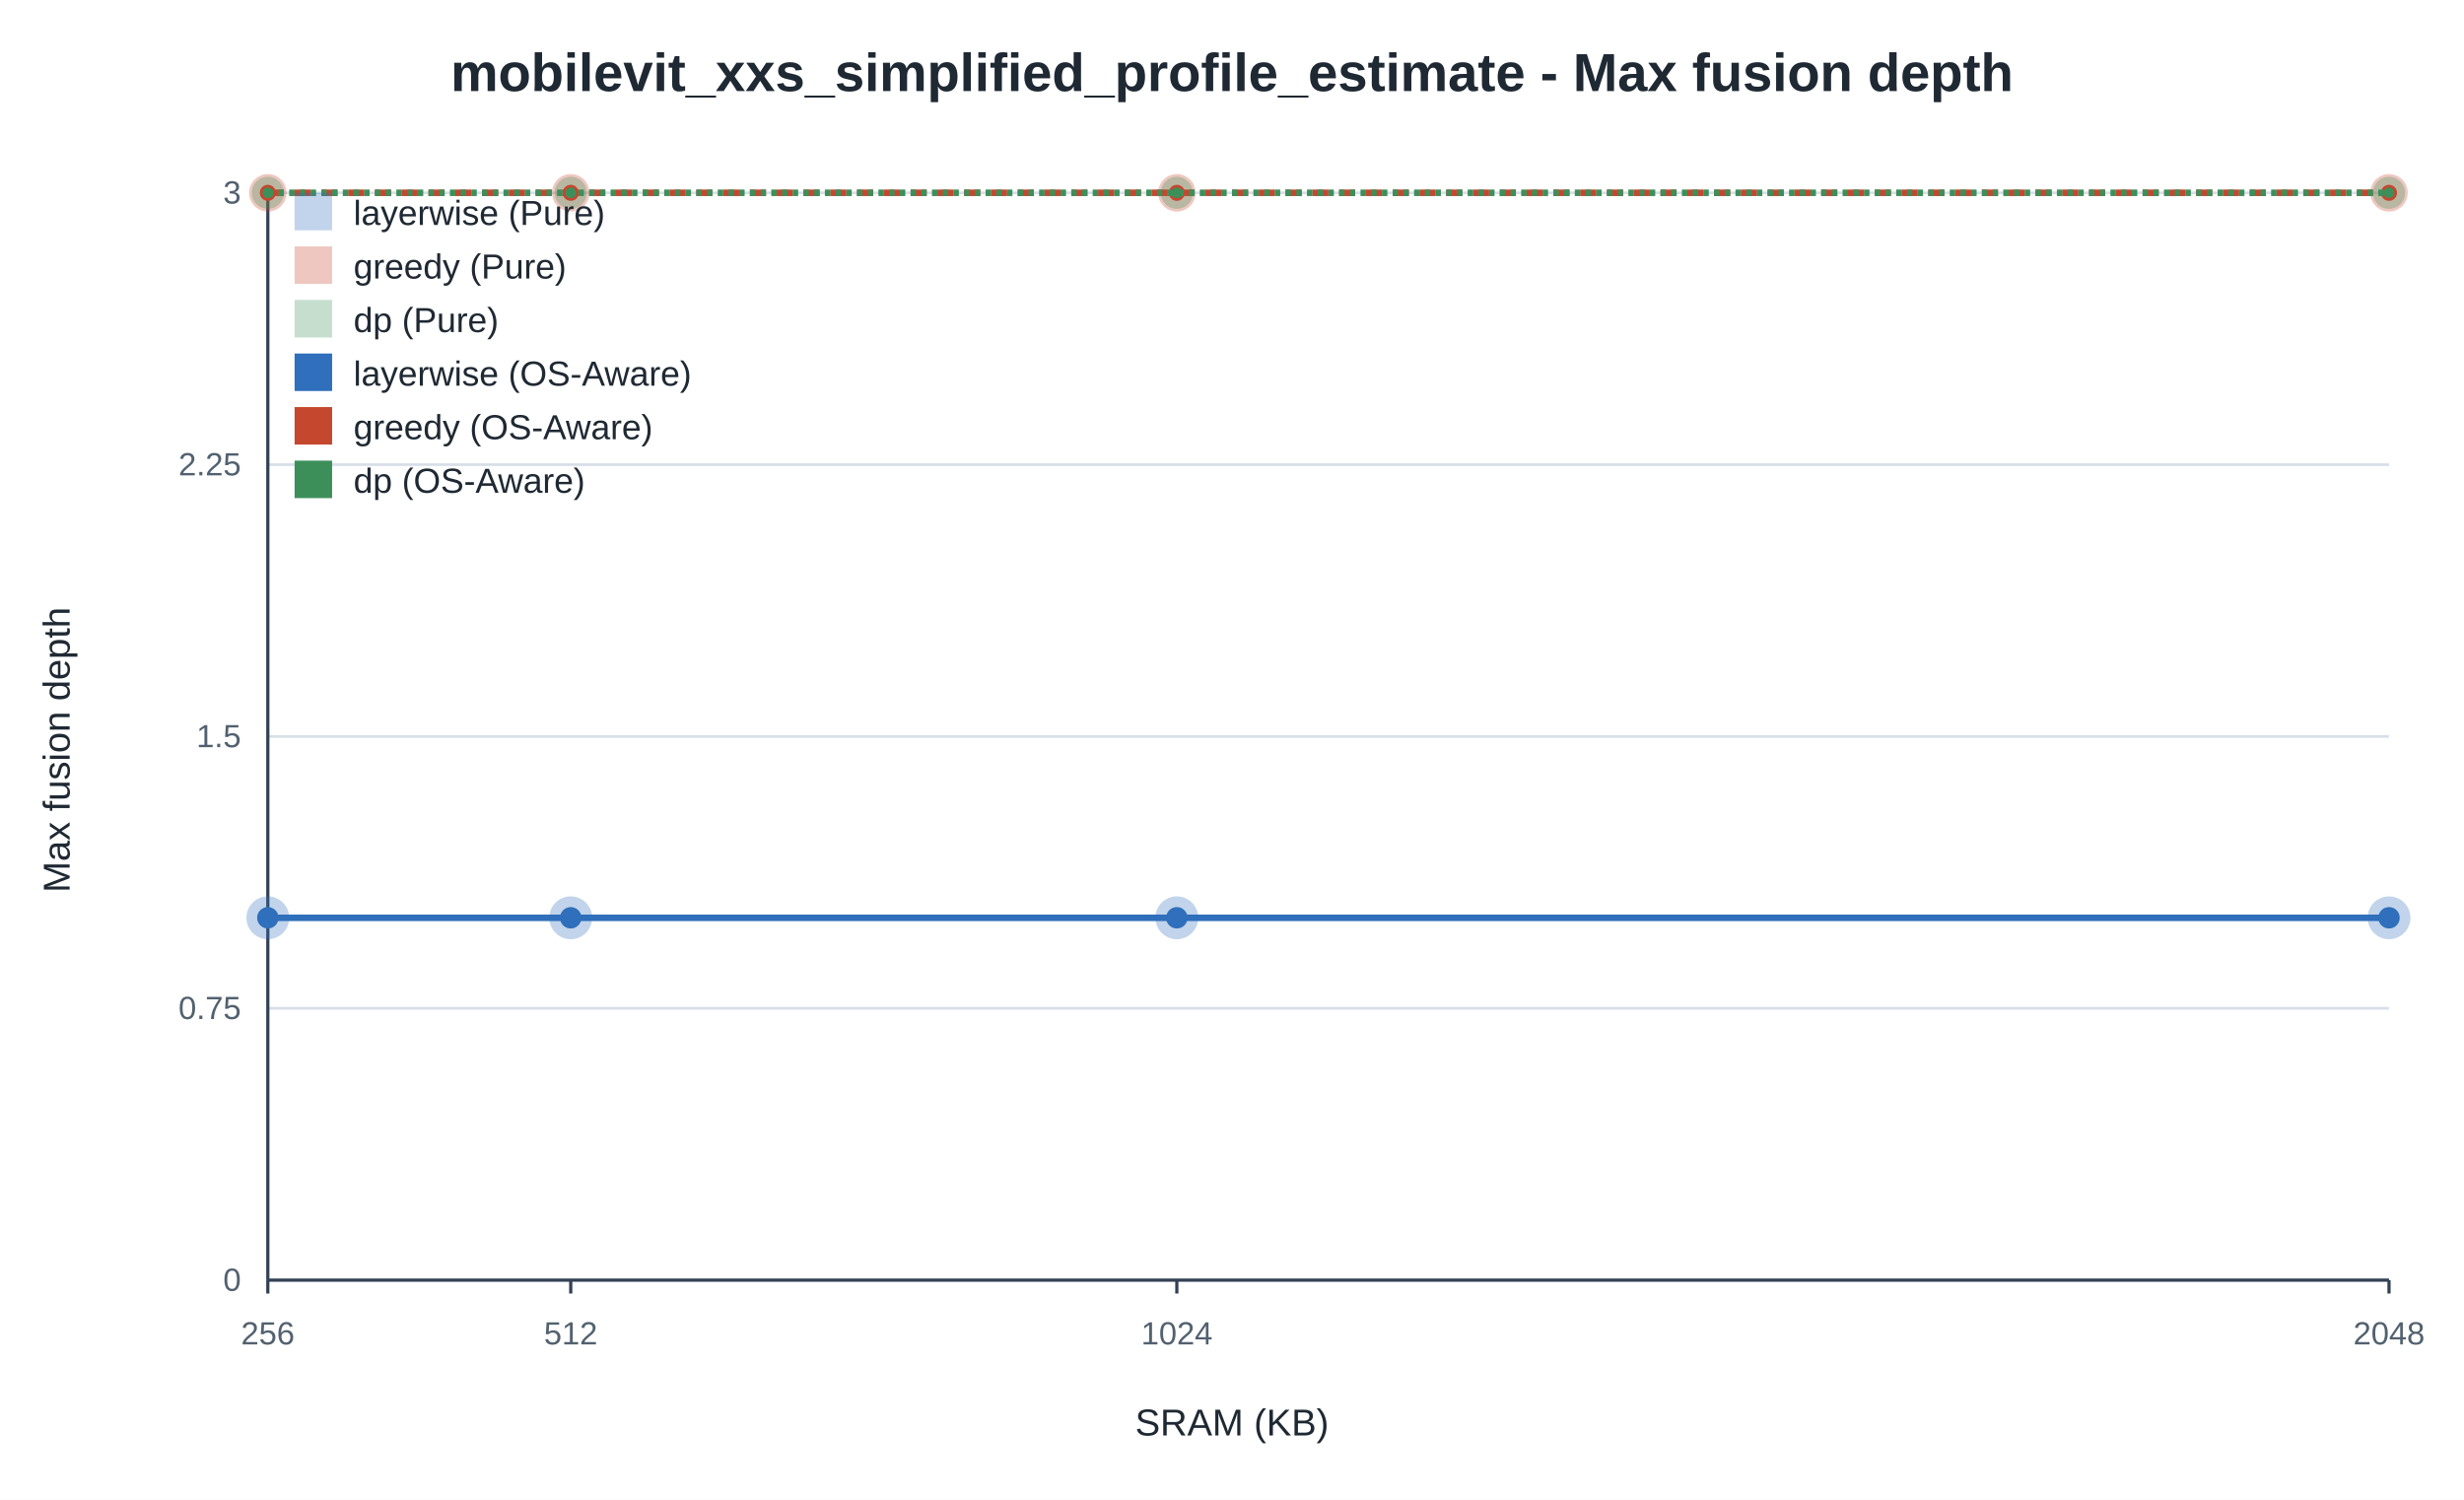
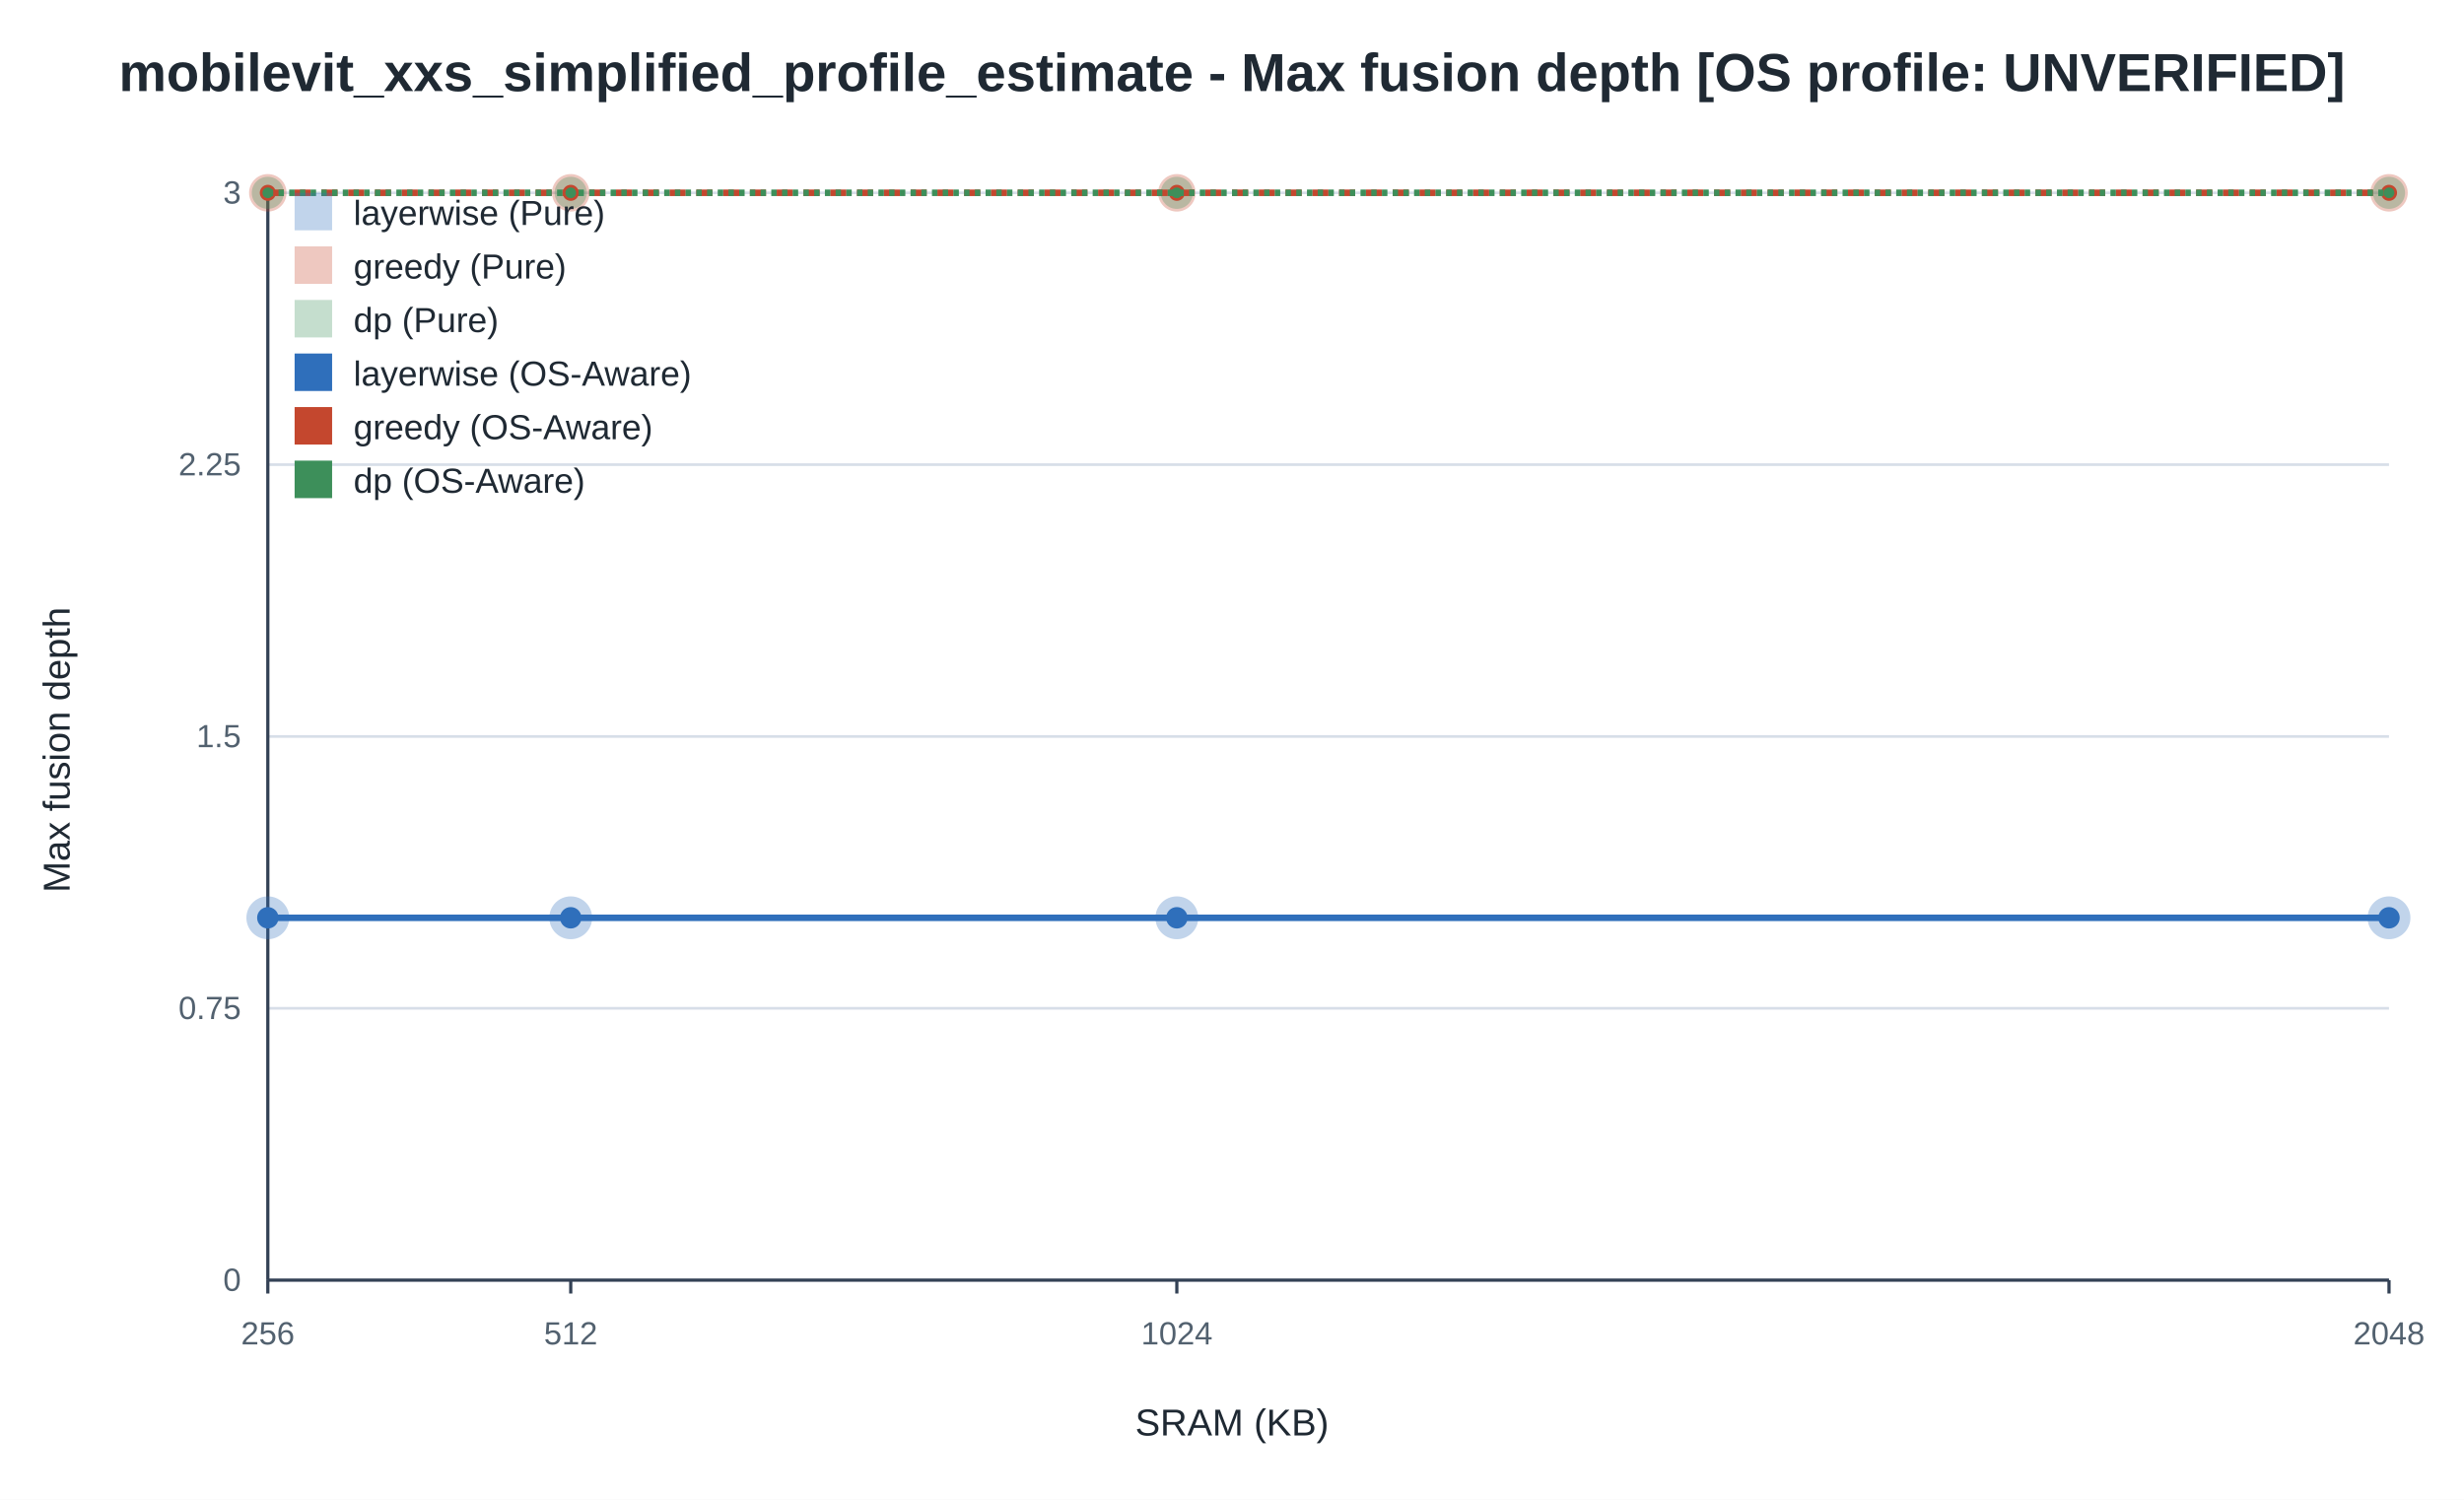
<svg xmlns="http://www.w3.org/2000/svg" width="920" height="560" viewBox="0 0 920 560">
  <style>text{font-family:Arial,sans-serif;fill:#1f2933}.axis{stroke:#334155;stroke-width:1.2}.grid{stroke:#d7dee8;stroke-width:1}.label{font-size:14px}.tick{font-size:12px;fill:#52616f}.title{font-size:20px;font-weight:700}.legend{font-size:13px}</style>
  <rect x="0" y="0" width="920" height="560" fill="#ffffff" />
-   <text class="title" x="460.0" y="34" text-anchor="middle">mobilevit_xxs_simplified_profile_estimate - Max fusion depth</text>
+   <text class="title" x="460.0" y="34" text-anchor="middle">mobilevit_xxs_simplified_profile_estimate - Max fusion depth [OS profile: UNVERIFIED]</text>
  <line class="grid" x1="100" y1="478.0" x2="892" y2="478.0" />
  <text class="tick" x="90" y="482.0" text-anchor="end">0</text>
  <line class="grid" x1="100" y1="376.5" x2="892" y2="376.5" />
  <text class="tick" x="90" y="380.5" text-anchor="end">0.75</text>
  <line class="grid" x1="100" y1="275.0" x2="892" y2="275.0" />
  <text class="tick" x="90" y="279.0" text-anchor="end">1.5</text>
  <line class="grid" x1="100" y1="173.5" x2="892" y2="173.5" />
  <text class="tick" x="90" y="177.5" text-anchor="end">2.25</text>
  <line class="grid" x1="100" y1="72.0" x2="892" y2="72.0" />
  <text class="tick" x="90" y="76.0" text-anchor="end">3</text>
  <line class="axis" x1="100" y1="478" x2="892" y2="478" />
  <line class="axis" x1="100" y1="72" x2="100" y2="478" />
  <line class="axis" x1="100.0" y1="478" x2="100.0" y2="483" />
  <text class="tick" x="100.0" y="502" text-anchor="middle">256</text>
  <line class="axis" x1="213.1" y1="478" x2="213.1" y2="483" />
  <text class="tick" x="213.1" y="502" text-anchor="middle">512</text>
  <line class="axis" x1="439.4" y1="478" x2="439.4" y2="483" />
  <text class="tick" x="439.4" y="502" text-anchor="middle">1024</text>
  <line class="axis" x1="892.0" y1="478" x2="892.0" y2="483" />
  <text class="tick" x="892.0" y="502" text-anchor="middle">2048</text>
  <polyline fill="none" stroke="#2f6fbb" stroke-width="2.4" stroke-opacity="0.3" points="100.0,342.7 213.1,342.7 439.4,342.7 892.0,342.7" />
  <circle cx="100.0" cy="342.7" r="8" fill="#2f6fbb" fill-opacity="0.3" />
  <circle cx="213.1" cy="342.7" r="8" fill="#2f6fbb" fill-opacity="0.3" />
  <circle cx="439.4" cy="342.7" r="8" fill="#2f6fbb" fill-opacity="0.3" />
  <circle cx="892.0" cy="342.7" r="8" fill="#2f6fbb" fill-opacity="0.3" />
  <polyline fill="none" stroke="#c4472e" stroke-width="2.4" stroke-opacity="0.3" stroke-dasharray="6,4" points="100.0,72.0 213.1,72.0 439.4,72.0 892.0,72.0" />
  <circle cx="100.0" cy="72.0" r="7" fill="#c4472e" fill-opacity="0.3" />
  <circle cx="213.1" cy="72.0" r="7" fill="#c4472e" fill-opacity="0.3" />
  <circle cx="439.4" cy="72.0" r="7" fill="#c4472e" fill-opacity="0.3" />
  <circle cx="892.0" cy="72.0" r="7" fill="#c4472e" fill-opacity="0.3" />
  <polyline fill="none" stroke="#3d8f5a" stroke-width="2.4" stroke-opacity="0.3" stroke-dasharray="2,2" points="100.0,72.0 213.1,72.0 439.4,72.0 892.0,72.0" />
  <circle cx="100.0" cy="72.0" r="6" fill="#3d8f5a" fill-opacity="0.3" />
  <circle cx="213.1" cy="72.0" r="6" fill="#3d8f5a" fill-opacity="0.3" />
  <circle cx="439.4" cy="72.0" r="6" fill="#3d8f5a" fill-opacity="0.3" />
  <circle cx="892.0" cy="72.0" r="6" fill="#3d8f5a" fill-opacity="0.3" />
  <polyline fill="none" stroke="#2f6fbb" stroke-width="2.4" stroke-opacity="1.0" points="100.0,342.7 213.1,342.7 439.4,342.7 892.0,342.7" />
  <circle cx="100.0" cy="342.7" r="4" fill="#2f6fbb" fill-opacity="1.0" />
  <circle cx="213.1" cy="342.7" r="4" fill="#2f6fbb" fill-opacity="1.0" />
  <circle cx="439.4" cy="342.7" r="4" fill="#2f6fbb" fill-opacity="1.0" />
  <circle cx="892.0" cy="342.7" r="4" fill="#2f6fbb" fill-opacity="1.0" />
  <polyline fill="none" stroke="#c4472e" stroke-width="2.4" stroke-opacity="1.0" stroke-dasharray="6,4" points="100.0,72.0 213.1,72.0 439.4,72.0 892.0,72.0" />
  <circle cx="100.0" cy="72.0" r="3" fill="#c4472e" fill-opacity="1.0" />
  <circle cx="213.1" cy="72.0" r="3" fill="#c4472e" fill-opacity="1.0" />
  <circle cx="439.4" cy="72.0" r="3" fill="#c4472e" fill-opacity="1.0" />
  <circle cx="892.0" cy="72.0" r="3" fill="#c4472e" fill-opacity="1.0" />
  <polyline fill="none" stroke="#3d8f5a" stroke-width="2.4" stroke-opacity="1.0" stroke-dasharray="2,2" points="100.0,72.0 213.1,72.0 439.4,72.0 892.0,72.0" />
  <circle cx="100.0" cy="72.0" r="2" fill="#3d8f5a" fill-opacity="1.0" />
  <circle cx="213.1" cy="72.0" r="2" fill="#3d8f5a" fill-opacity="1.0" />
  <circle cx="439.4" cy="72.0" r="2" fill="#3d8f5a" fill-opacity="1.0" />
  <circle cx="892.0" cy="72.0" r="2" fill="#3d8f5a" fill-opacity="1.0" />
  <rect x="110" y="72" width="14" height="14" fill="#2f6fbb" fill-opacity="0.3" />
  <text class="legend" x="132" y="84">layerwise (Pure)</text>
  <rect x="110" y="92" width="14" height="14" fill="#c4472e" fill-opacity="0.3" />
  <text class="legend" x="132" y="104">greedy (Pure)</text>
  <rect x="110" y="112" width="14" height="14" fill="#3d8f5a" fill-opacity="0.3" />
  <text class="legend" x="132" y="124">dp (Pure)</text>
  <rect x="110" y="132" width="14" height="14" fill="#2f6fbb" fill-opacity="1.0" />
  <text class="legend" x="132" y="144">layerwise (OS-Aware)</text>
  <rect x="110" y="152" width="14" height="14" fill="#c4472e" fill-opacity="1.0" />
  <text class="legend" x="132" y="164">greedy (OS-Aware)</text>
  <rect x="110" y="172" width="14" height="14" fill="#3d8f5a" fill-opacity="1.0" />
  <text class="legend" x="132" y="184">dp (OS-Aware)</text>
  <text class="label" x="460.0" y="536" text-anchor="middle">SRAM (KB)</text>
  <text class="label" transform="translate(26 280.0) rotate(-90)" text-anchor="middle">Max fusion depth</text>
</svg>
